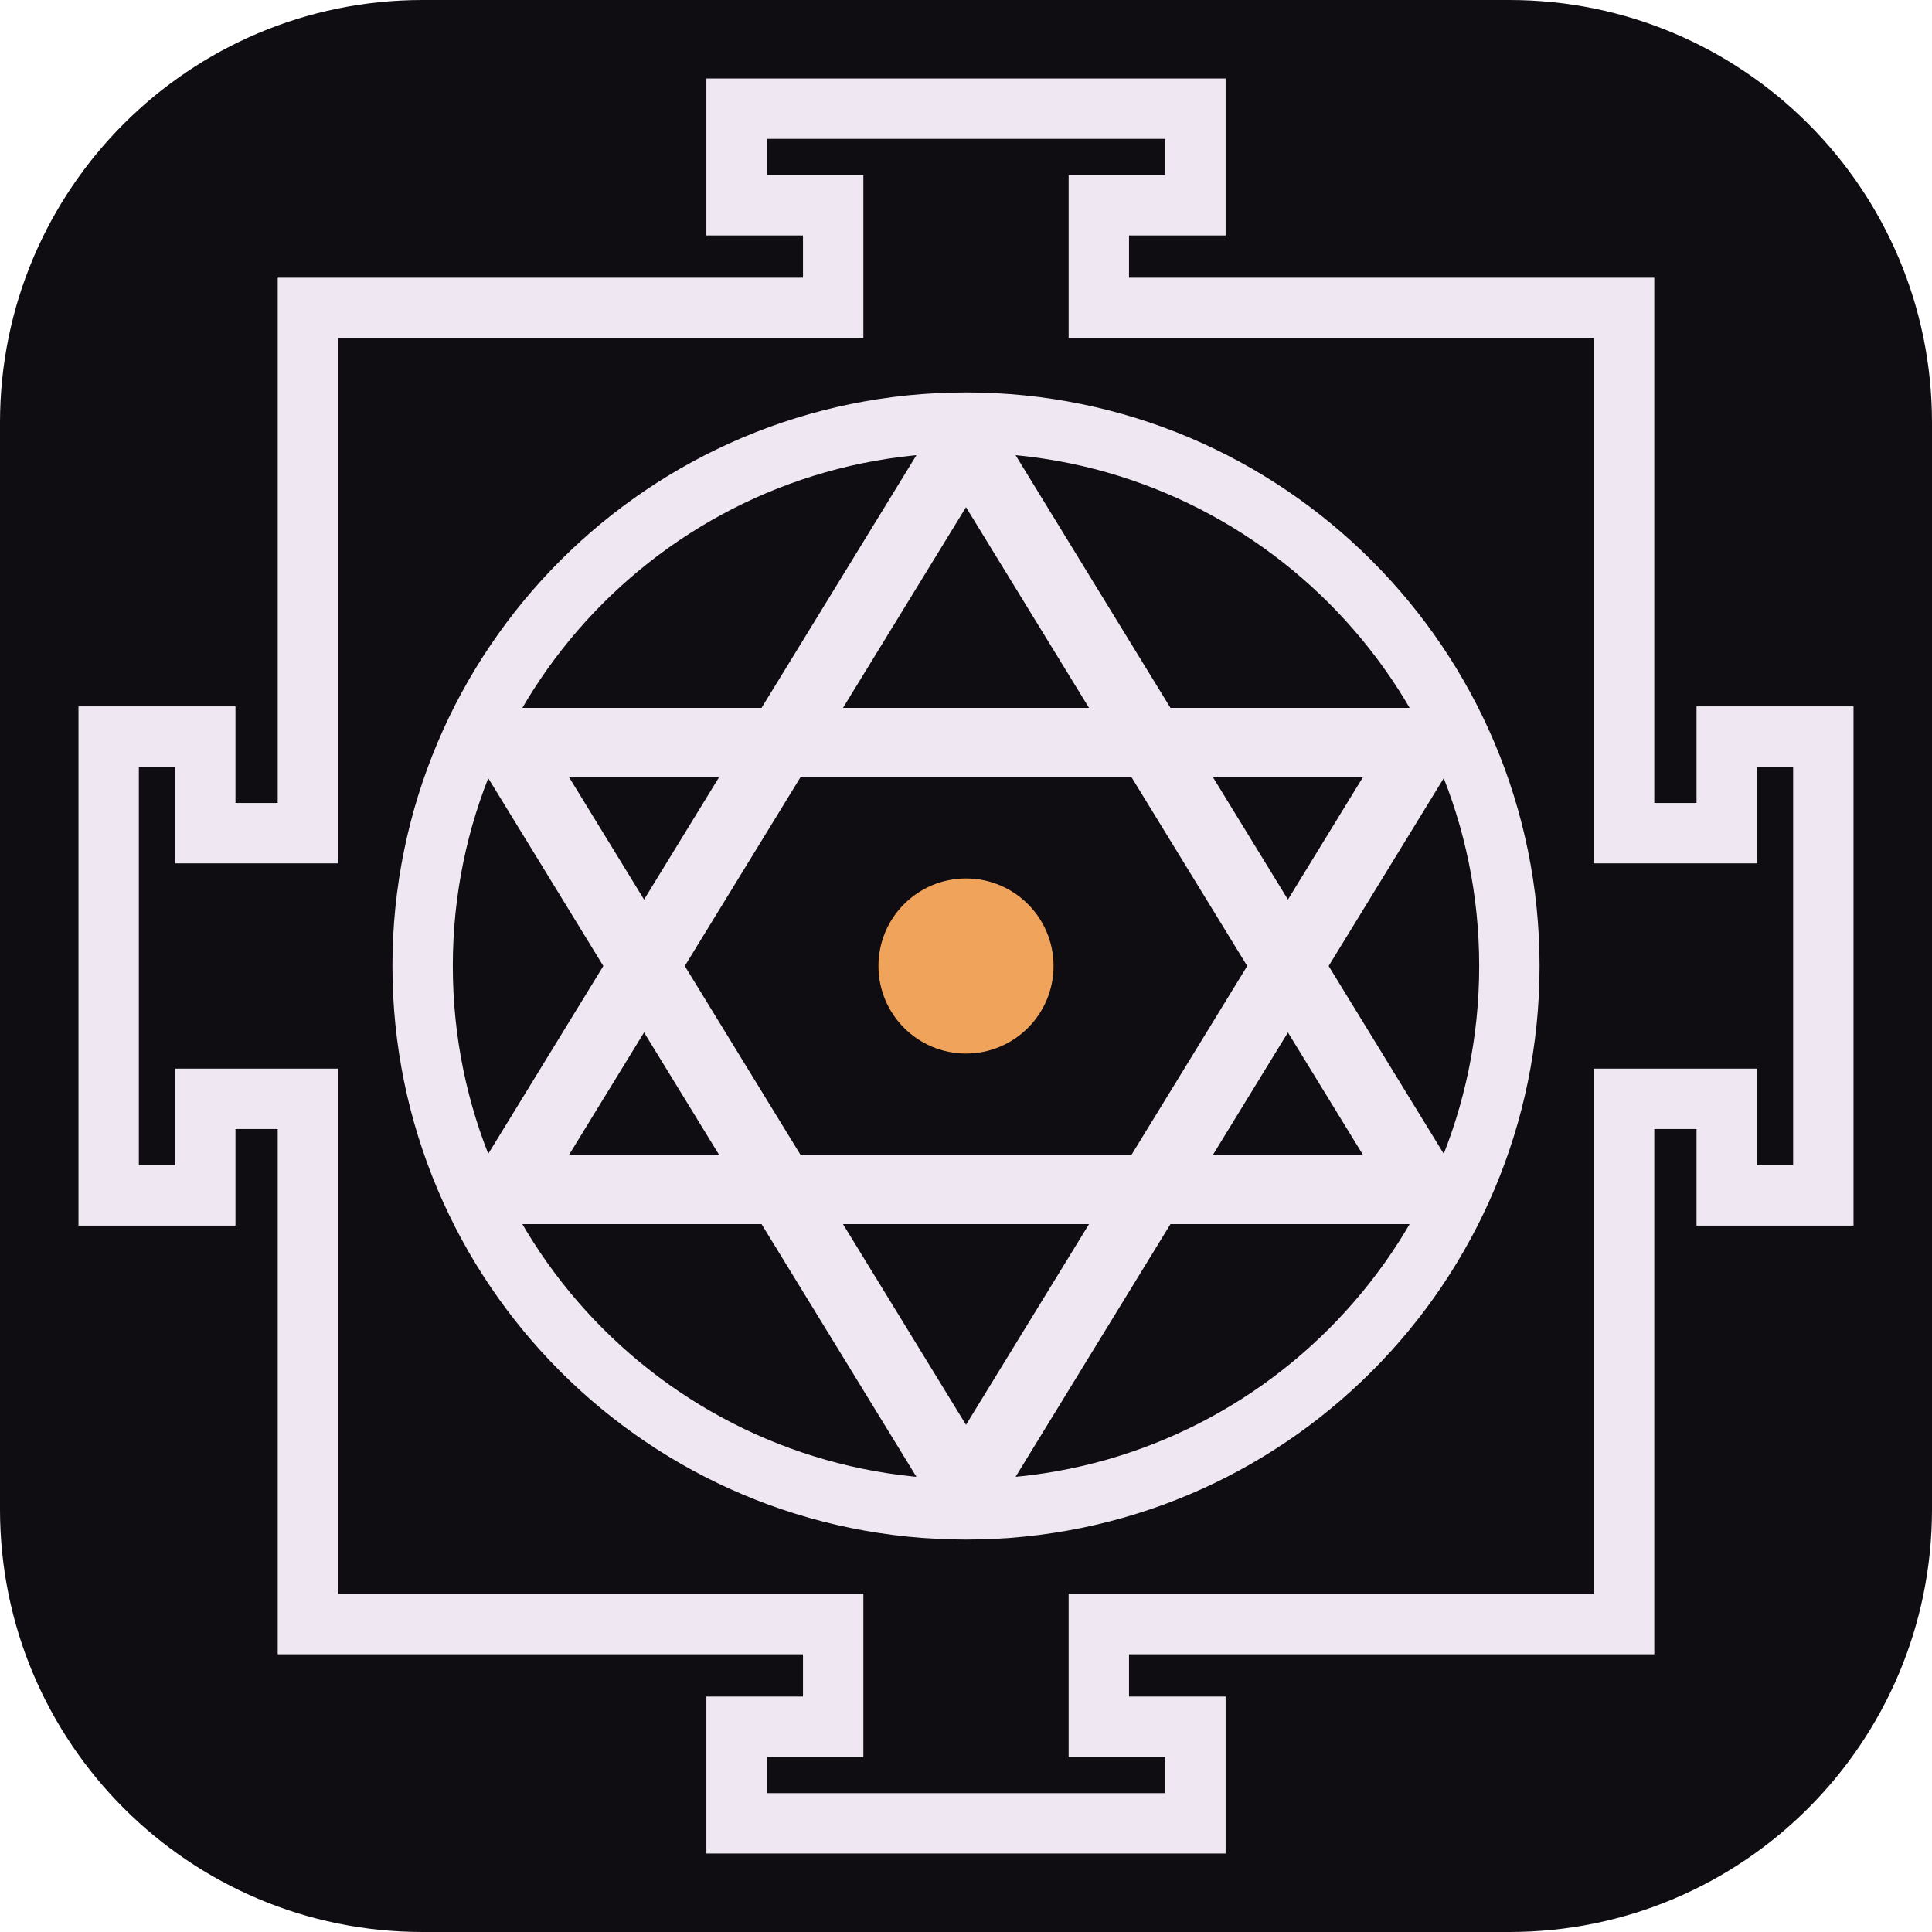
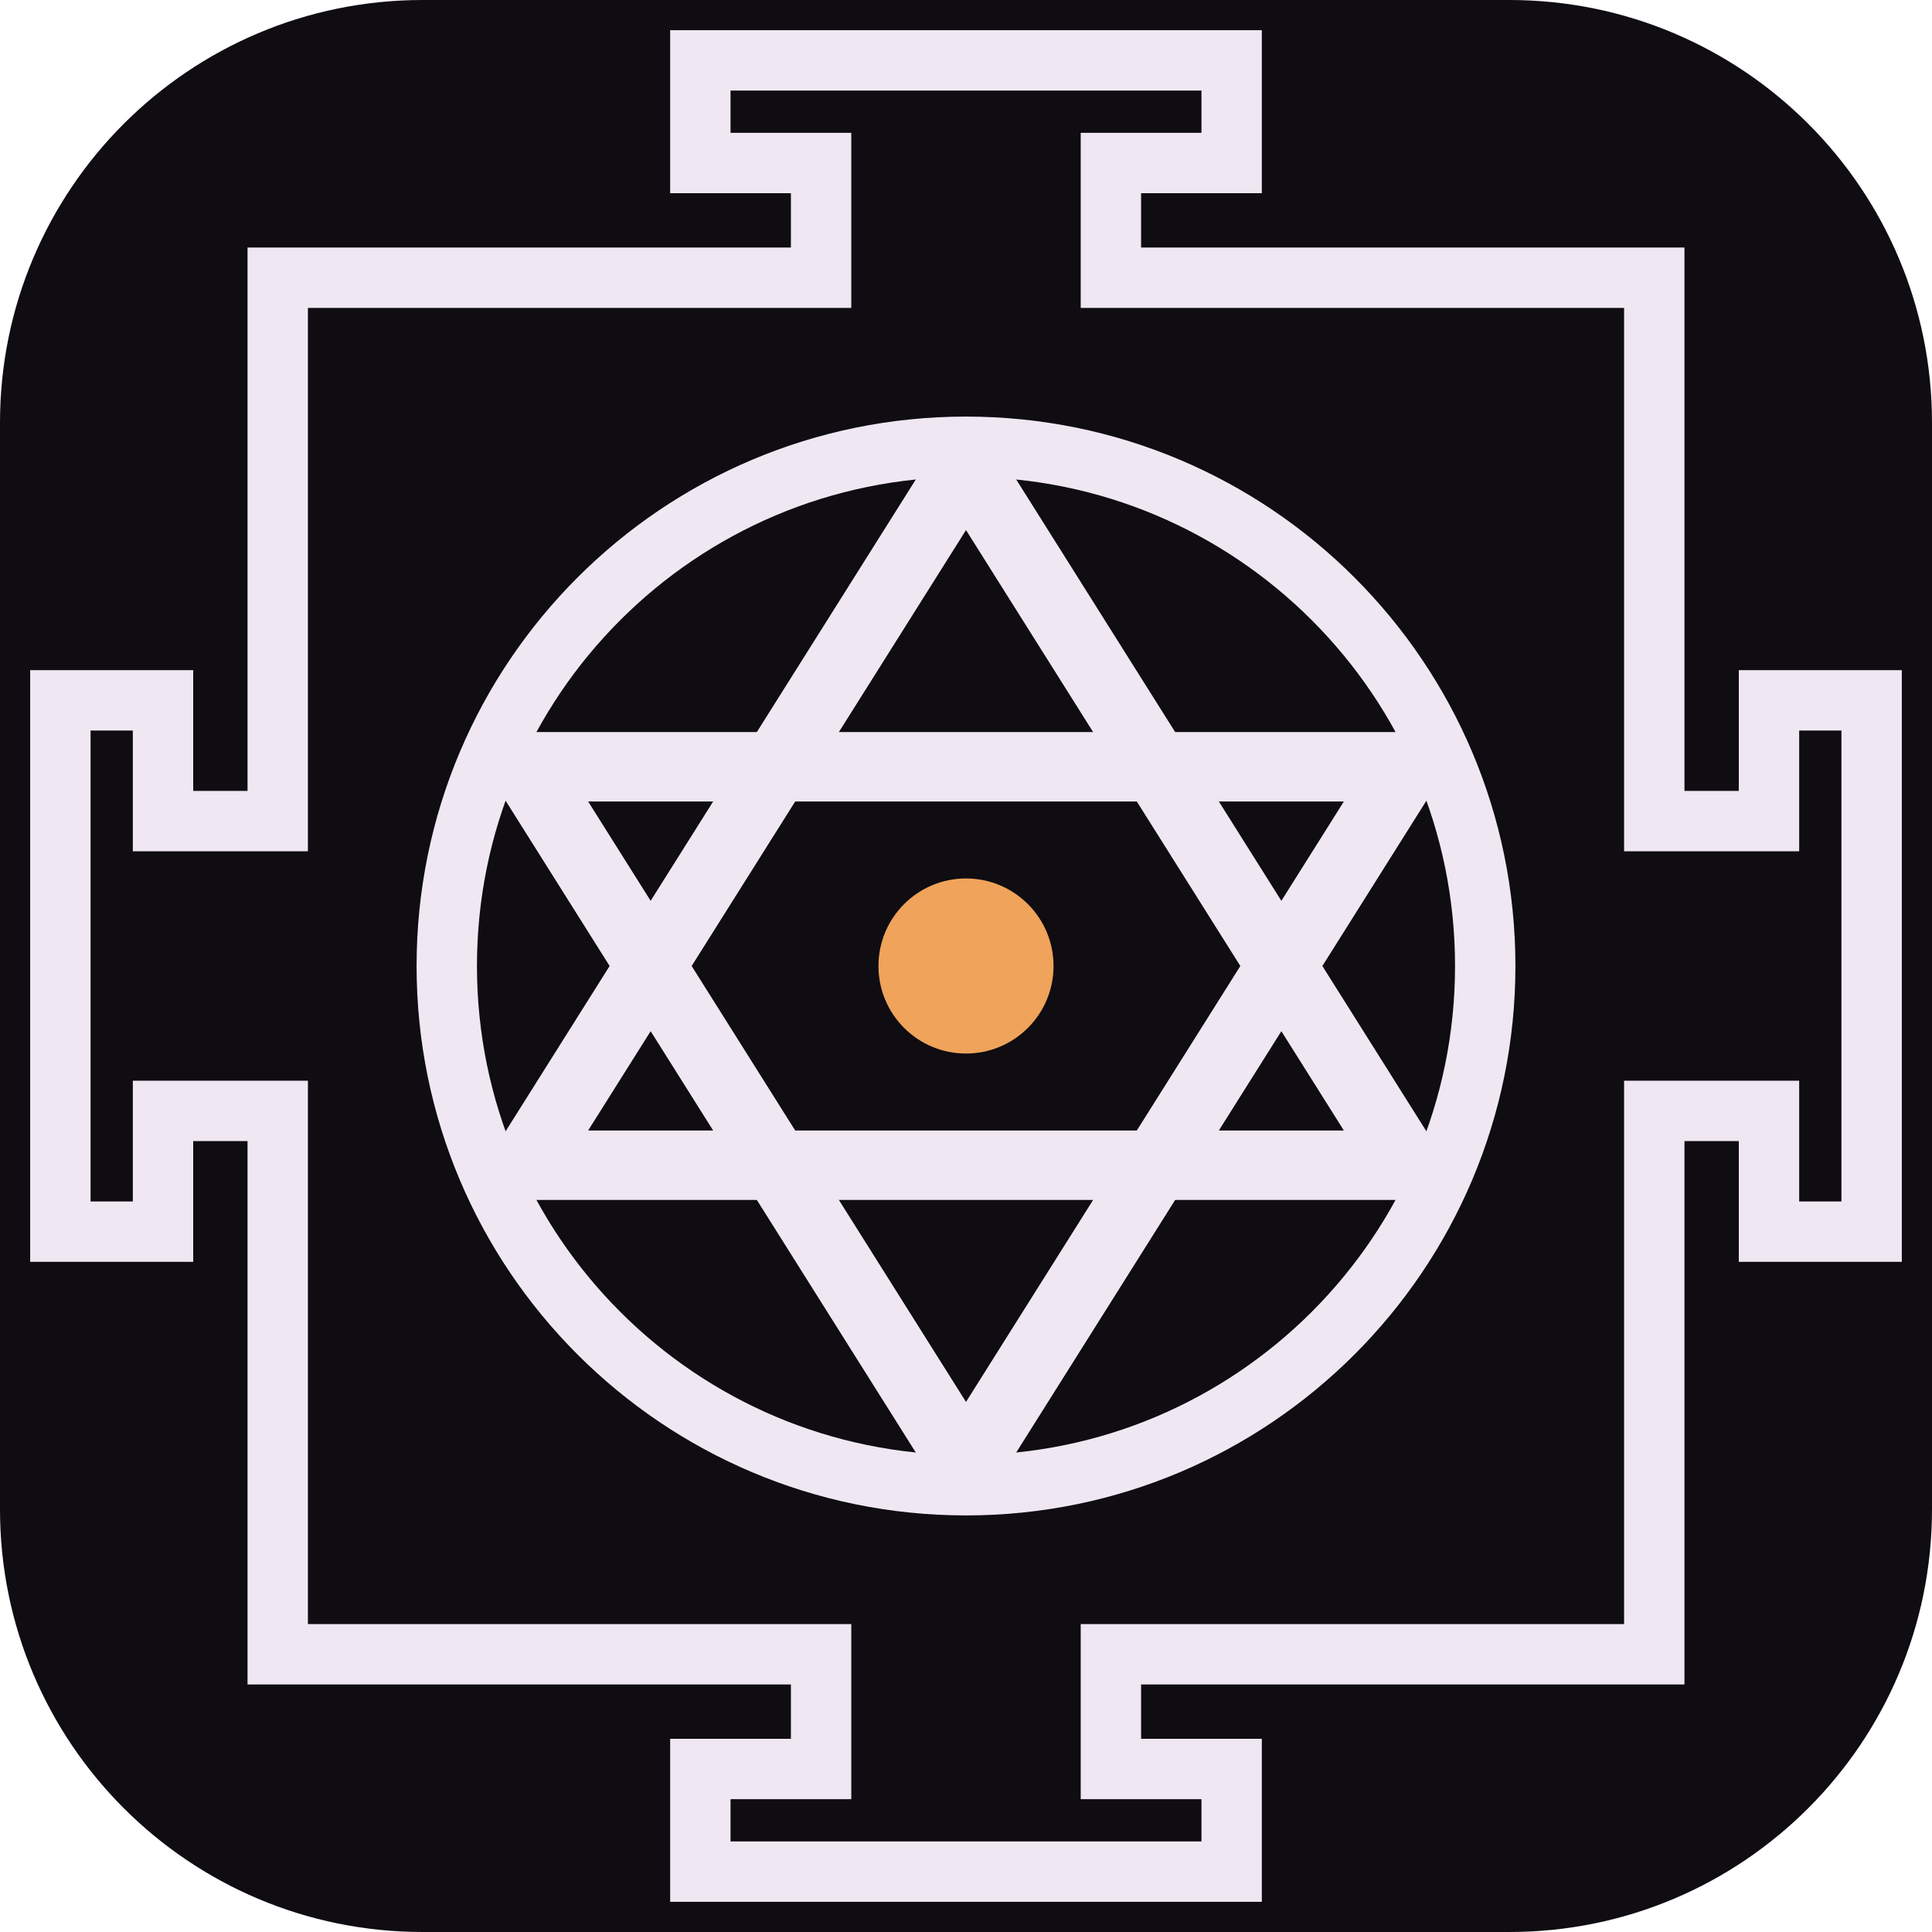
<svg xmlns="http://www.w3.org/2000/svg" viewBox="0 0 32 32">
  <rect width="32" height="32" rx="7" fill="#0f0c12" />
-   <path d="M 5.10 5.10 L 13.80 5.10 L 13.80 3.40 L 12.20 3.40 L 12.20 1.80 L 19.80 1.80 L 19.80 3.40 L 18.20 3.40 L 18.20 5.10 L 26.90 5.10 L 26.90 13.80 L 28.60 13.80 L 28.60 12.20 L 30.20 12.20 L 30.20 19.80 L 28.60 19.80 L 28.60 18.20 L 26.90 18.20 L 26.90 26.90 L 18.20 26.90 L 18.20 28.60 L 19.80 28.60 L 19.80 30.20 L 12.20 30.20 L 12.20 28.60 L 13.80 28.60 L 13.80 26.90 L 5.10 26.90 L 5.10 18.20 L 3.40 18.20 L 3.40 19.80 L 1.80 19.80 L 1.80 12.20 L 3.40 12.20 L 3.40 13.80 L 5.10 13.80 Z" fill="none" stroke="#efe8f3" stroke-width="1.0" stroke-linejoin="miter" />
-   <circle cx="16" cy="16" r="9" fill="none" stroke="#efe8f3" stroke-width="1.0" />
-   <path d="M 16.00 7.30 L 23.60 19.70 L 8.40 19.70 Z" fill="none" stroke="#efe8f3" stroke-width="1.15" stroke-linejoin="round" />
-   <path d="M 16.00 24.70 L 23.60 12.30 L 8.40 12.30 Z" fill="none" stroke="#efe8f3" stroke-width="1.15" stroke-linejoin="round" />
+   <path d="M 4.60 4.60 L 13.60 4.60 L 13.60 2.70 L 11.60 2.70 L 11.60 1.00 L 20.40 1.00 L 20.40 2.70 L 18.40 2.70 L 18.40 4.60 L 27.40 4.60 L 27.40 13.60 L 29.30 13.60 L 29.30 11.60 L 31.00 11.60 L 31.00 20.40 L 29.30 20.40 L 29.30 18.40 L 27.40 18.40 L 27.40 27.40 L 18.40 27.40 L 18.40 29.30 L 20.40 29.30 L 20.40 31.00 L 11.60 31.00 L 11.60 29.30 L 13.60 29.30 L 13.60 27.40 L 4.60 27.40 L 4.60 18.40 L 2.70 18.40 L 2.70 20.40 L 1.00 20.40 L 1.00 11.60 L 2.70 11.60 L 2.70 13.60 L 4.60 13.60 Z" fill="none" stroke="#efe8f3" stroke-width="1.0" stroke-linejoin="miter" />
+   <circle cx="16" cy="16" r="8.6" fill="none" stroke="#efe8f3" stroke-width="1.0" />
+   <path d="M 16.00 7.70 L 23.30 19.30 L 8.70 19.30 Z" fill="none" stroke="#efe8f3" stroke-width="1.15" stroke-linejoin="round" />
+   <path d="M 16.00 24.30 L 23.30 12.70 L 8.70 12.70 Z" fill="none" stroke="#efe8f3" stroke-width="1.15" stroke-linejoin="round" />
  <circle cx="16" cy="16" r="1.45" fill="#f0a35a" />
</svg>
